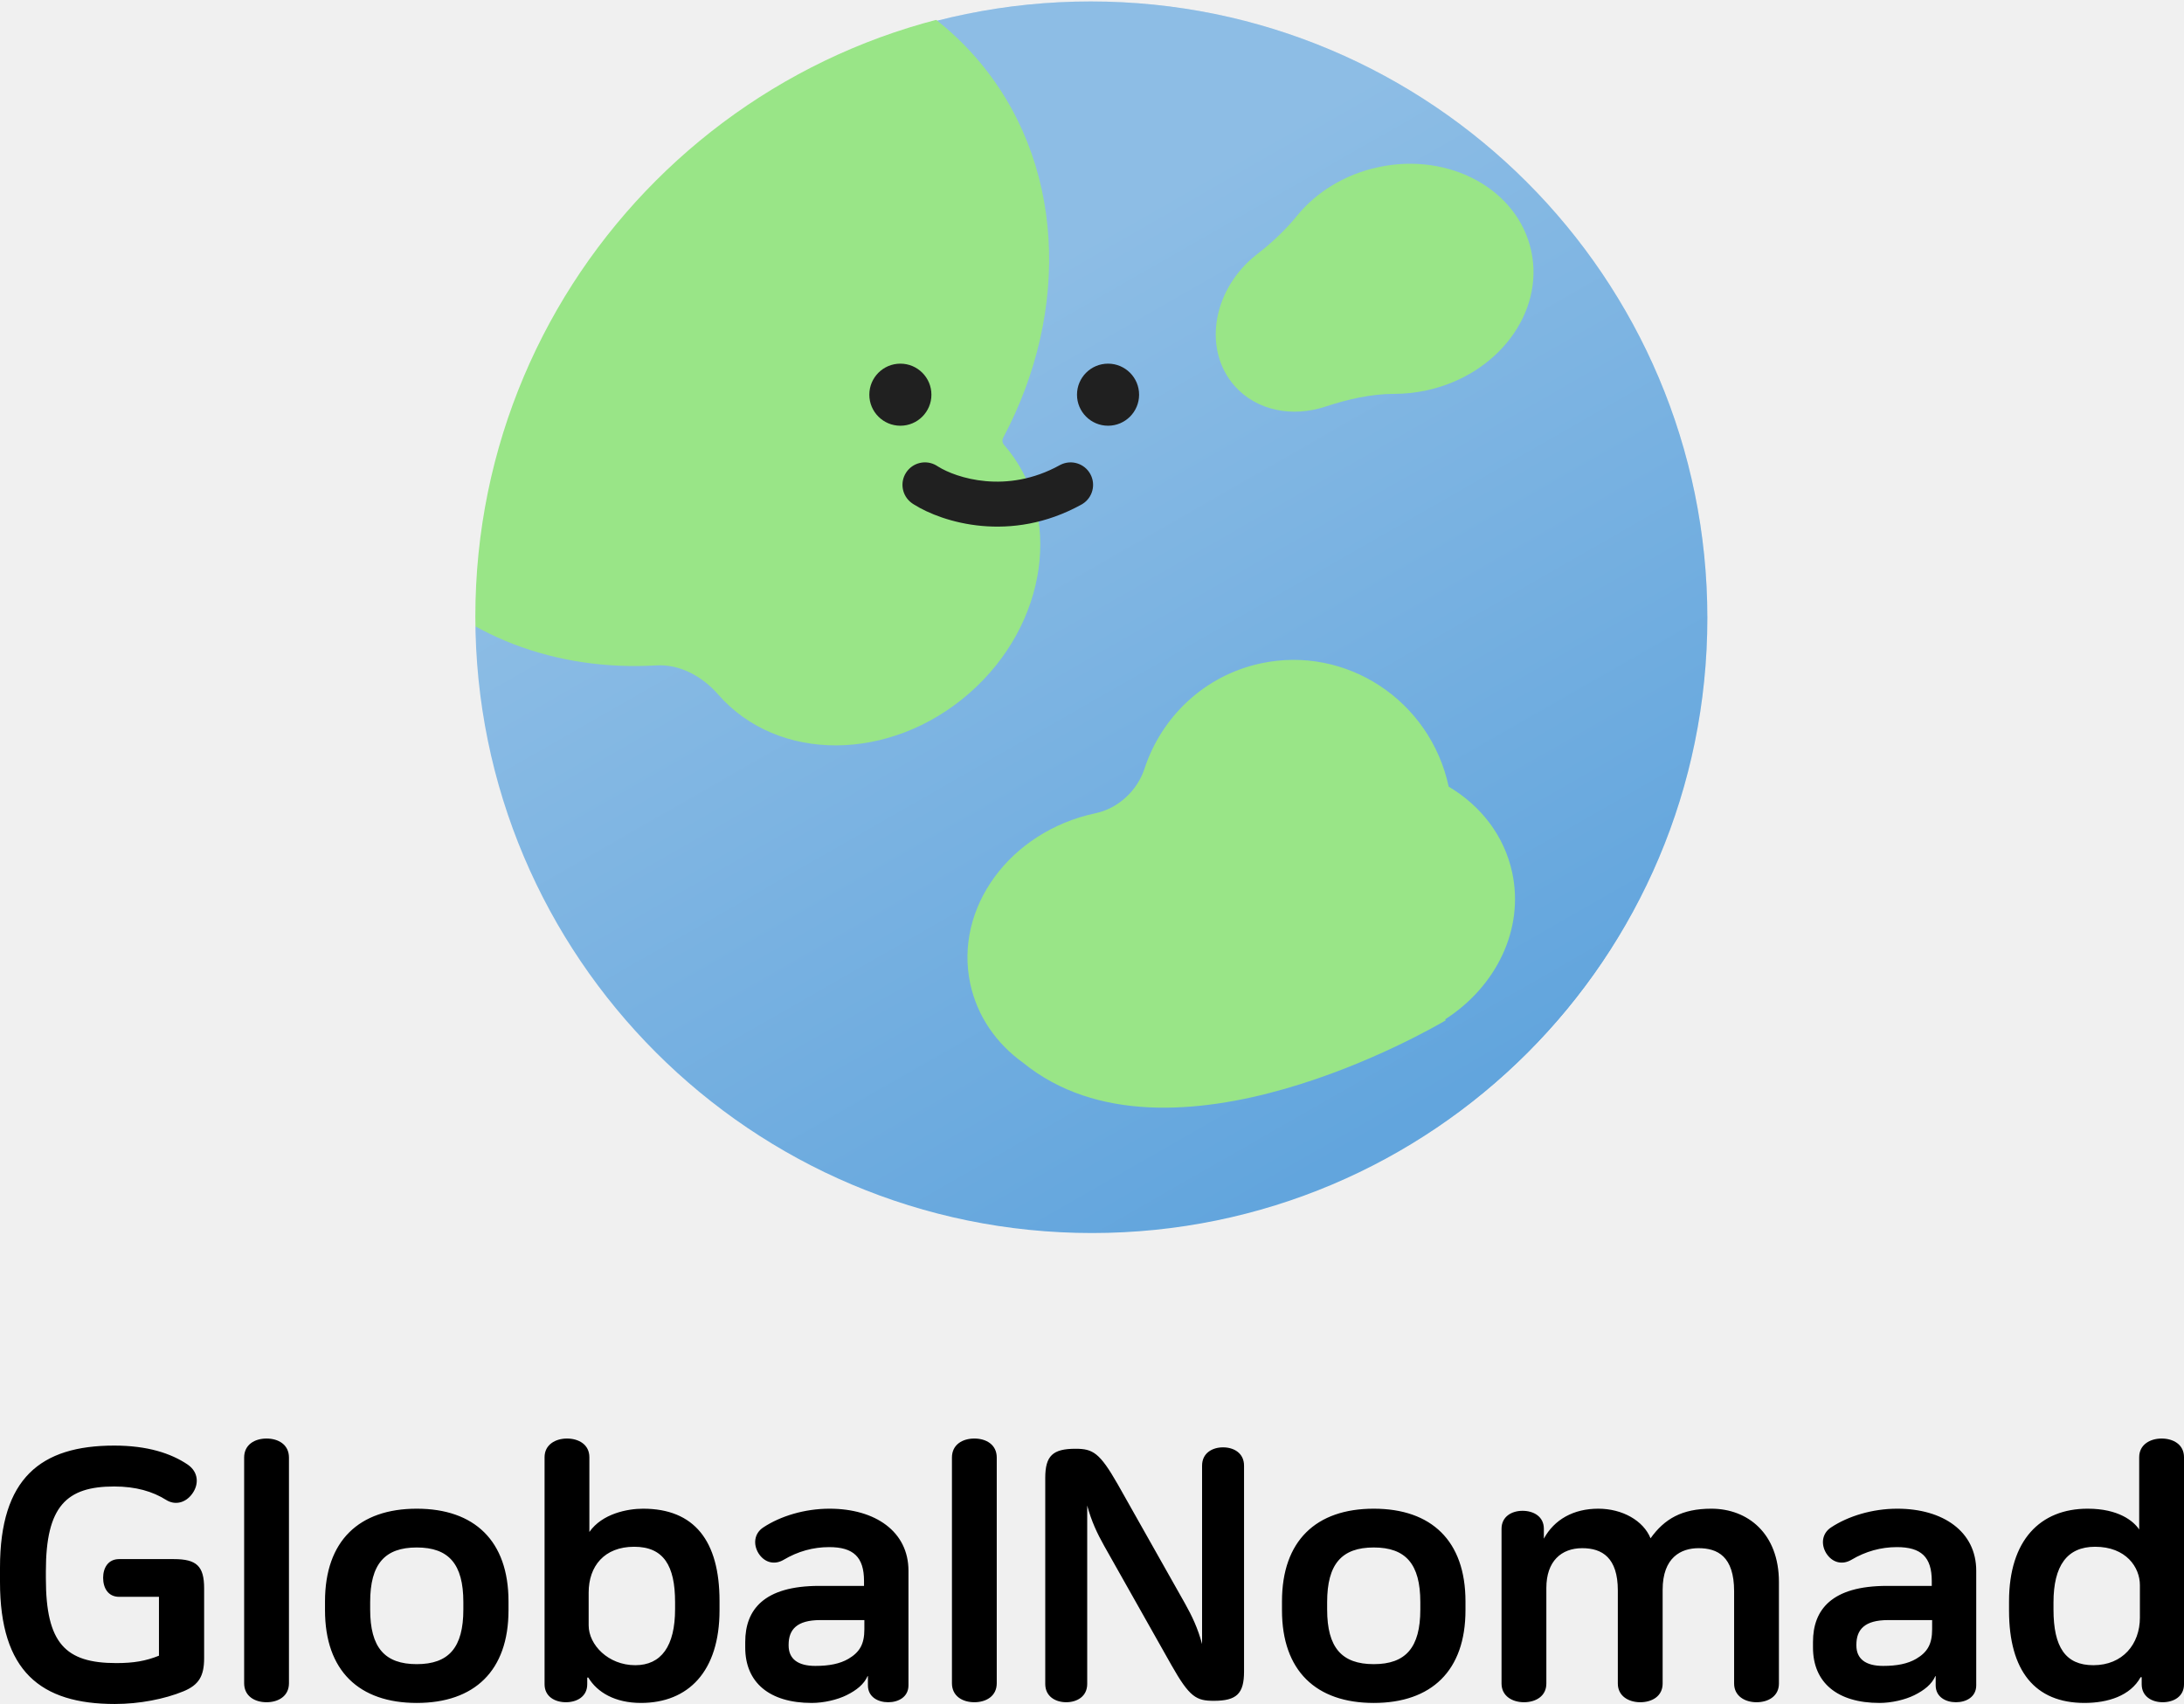
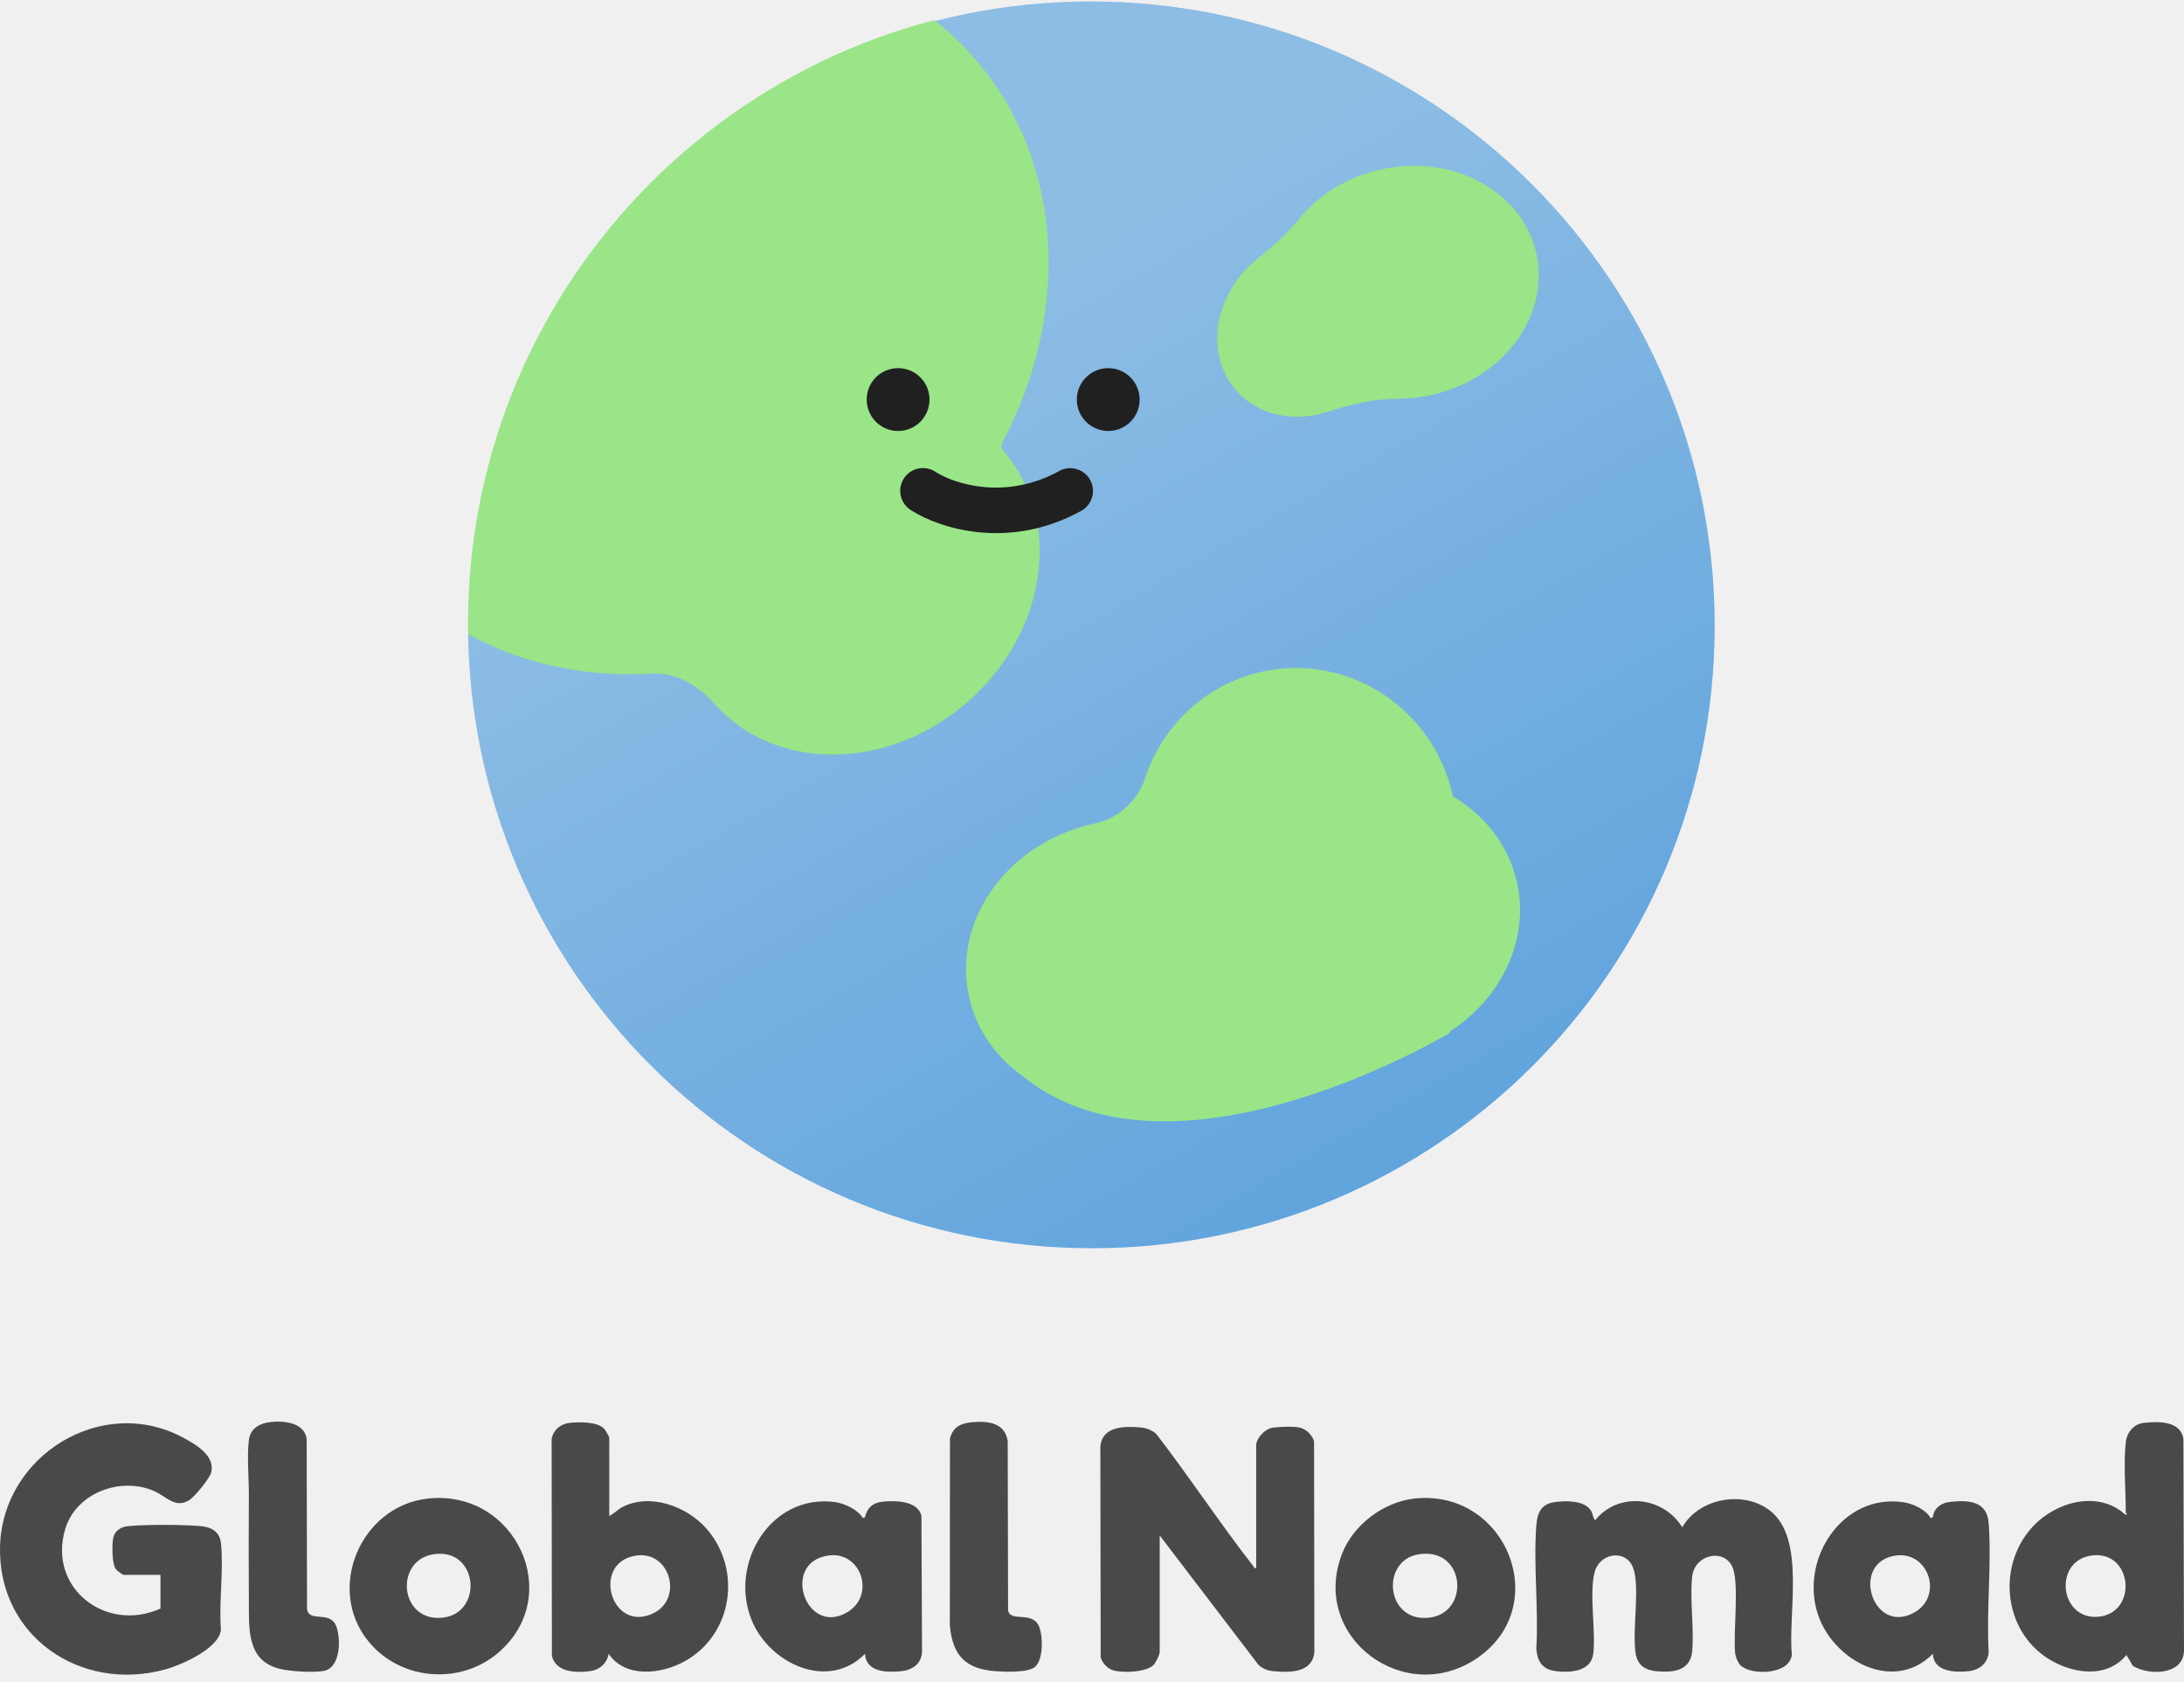
- <svg xmlns="http://www.w3.org/2000/svg" fill="none" viewBox="0 0 255 199">
-   <mask id="a" width="145" height="144" x="55" y="0" maskUnits="userSpaceOnUse" style="mask-type:alpha">
-     <path fill="#70acde" d="M199.5 72c0 39.765-32.235 72-72 72s-72-32.235-72-72 32.236-72 72-72 72 32.236 72 72" />
+ <svg xmlns="http://www.w3.org/2000/svg" fill="none" viewBox="0 0 252 194">
+   <mask id="a" width="144" height="144" x="54" y="0" maskUnits="userSpaceOnUse" style="mask-type:alpha">
+     <path fill="#70acde" d="M198 72c0 39.765-32.235 72-72 72s-72-32.235-72-72S86.236 0 126 0s72 32.236 72 72" />
  </mask>
  <g mask="url(#a)">
-     <circle cx="127.347" cy="72.17" r="72" fill="#70acde" />
-     <circle cx="127.347" cy="72.17" r="72" fill="url(#b)" fill-opacity=".2" />
-     <path fill="#99e587" d="M54.564 6.963C73.23-9.342 99.803-9.46 113.918 6.697c10.455 11.968 11.142 29.51 3.21 44.428a.73.73 0 0 0 .098.823c6.97 7.978 5.149 20.973-4.068 29.024s-22.337 8.11-29.307.132c-1.826-2.091-4.449-3.558-7.22-3.395-11.59.68-22.738-3.304-30.305-11.966C32.211 49.585 35.9 23.269 54.564 6.963m106.361 12.562c8.316-1.79 16.314 2.596 17.863 9.796s-3.937 14.487-12.254 16.276a17.7 17.7 0 0 1-3.71.4c-2.725.002-5.481.632-8.069 1.488-3.9 1.29-8.077.475-10.636-2.454-3.572-4.09-2.639-10.75 2.085-14.877q.304-.265.618-.508c1.685-1.301 3.271-2.791 4.613-4.443 2.223-2.735 5.536-4.828 9.49-5.678m-13.72 57.948c9.947-2.14 19.77 4.3 21.94 14.385a.02.02 0 0 0 .011.015c3.727 2.213 6.478 5.715 7.405 10.025 1.428 6.635-1.874 13.303-7.803 17.13a.043.043 0 0 0 .006.075c.031.013.05.047.021.065-1.466.868-32.27 18.839-49.344 4.935-3.086-2.215-5.332-5.394-6.152-9.205-1.906-8.856 4.613-17.771 14.561-19.911l.062-.014c2.642-.56 4.873-2.627 5.714-5.194 1.981-6.044 6.978-10.886 13.579-12.306" />
-     <path fill="#202020" d="M108.751 46.094a3.625 3.625 0 1 1-7.25 0 3.625 3.625 0 0 1 7.25 0m24.248 0a3.625 3.625 0 1 1-7.25 0 3.625 3.625 0 0 1 7.25 0m-9.149 8.172a2.625 2.625 0 0 1 2.538 4.588l-.117.068c-8.295 4.589-16.264 2.068-19.554-.001l-.153-.098-.111-.077a2.625 2.625 0 0 1 2.869-4.389l.115.071.097.062c2.094 1.312 7.988 3.273 14.196-.162z" />
+     <circle cx="125.847" cy="72.17" r="72" fill="#70acde" />
+     <circle cx="125.847" cy="72.17" r="72" fill="url(#b)" fill-opacity=".2" />
+     <path fill="#99e587" d="M53.064 6.963C71.73-9.343 98.303-9.462 112.418 6.696c10.455 11.968 11.142 29.51 3.21 44.428a.73.73 0 0 0 .098.823c6.97 7.978 5.149 20.973-4.068 29.024s-22.337 8.11-29.307.132c-1.826-2.091-4.449-3.558-7.22-3.395-11.59.68-22.738-3.304-30.305-11.966C30.711 49.584 34.4 23.268 53.064 6.962M159.425 19.525c8.316-1.79 16.314 2.596 17.863 9.796s-3.937 14.487-12.254 16.276a17.7 17.7 0 0 1-3.71.4c-2.725.002-5.481.632-8.069 1.488-3.9 1.29-8.077.475-10.636-2.454-3.572-4.09-2.639-10.75 2.085-14.877q.304-.265.618-.508c1.685-1.301 3.271-2.791 4.613-4.443 2.223-2.735 5.536-4.828 9.49-5.678M145.705 77.472c9.947-2.14 19.77 4.3 21.94 14.385a.02.02 0 0 0 .011.015c3.726 2.213 6.477 5.715 7.405 10.025 1.427 6.635-1.874 13.303-7.804 17.13a.043.043 0 0 0 .006.075c.032.013.051.047.021.065-1.465.868-32.27 18.839-49.344 4.935-3.085-2.215-5.332-5.394-6.152-9.205-1.905-8.856 4.614-17.771 14.561-19.911l.062-.014c2.642-.56 4.874-2.627 5.715-5.194 1.981-6.044 6.978-10.886 13.579-12.306" />
+     <path fill="#202020" d="M107.251 46.094a3.625 3.625 0 1 1-7.25 0 3.625 3.625 0 0 1 7.25 0M131.499 46.094a3.625 3.625 0 1 1-7.25 0 3.625 3.625 0 0 1 7.25 0M122.35 54.267a2.626 2.626 0 0 1 2.538 4.588l-.117.068c-8.295 4.589-16.264 2.068-19.553-.001l-.153-.098-.112-.077a2.625 2.625 0 0 1 2.869-4.389l.115.071.097.062c2.095 1.312 7.988 3.273 14.196-.161z" />
  </g>
-   <path fill="currentColor" d="M244.62 180.639c-3.281 0-4.858 2.223-4.858 6.504v.824c0 4.405 1.411 6.504 4.65 6.504 3.446 0 5.439-2.47 5.439-5.557v-3.788c0-2.099-1.619-4.487-5.231-4.487M252.384 168c1.37 0 2.616.7 2.616 2.182v26.513c0 1.44-1.204 2.099-2.491 2.099-1.246 0-2.45-.659-2.45-2.099v-.824h-.125c-1.204 2.182-3.82 3.005-6.56 3.005-5.772 0-8.803-3.746-8.803-10.786v-1.07c0-7.163 3.654-10.827 9.177-10.827 3.612 0 5.356 1.44 6.02 2.429v-8.44c0-1.482 1.287-2.182 2.616-2.182m-31.941 21.202c-2.74 0-3.695 1.112-3.695 2.882v.082c0 1.565 1.079 2.388 3.114 2.388 1.619 0 2.865-.247 3.861-.823 1.329-.782 1.869-1.729 1.869-3.458v-1.071zm1.08-13.009c5.356 0 9.218 2.676 9.218 7.246v13.379c0 1.359-1.163 1.977-2.367 1.977s-2.367-.618-2.367-1.977v-1.07h-.041c-.416.947-1.288 1.647-2.45 2.223-1.08.535-2.658.906-4.069.906-4.941 0-7.765-2.388-7.765-6.464v-.658c0-3.747 2.159-6.546 8.637-6.546h5.231v-.576c0-2.8-1.245-3.953-4.069-3.953-1.868 0-3.654.494-5.315 1.482-1.121.659-2.283.289-2.948-.782-.622-1.029-.498-2.305.582-3.005 1.993-1.317 4.816-2.182 7.723-2.182m-34.912 0c2.824 0 5.273 1.4 6.104 3.458 1.619-2.264 3.654-3.458 7.1-3.458 4.235 0 7.889 2.882 7.889 8.563v11.857c0 1.482-1.246 2.182-2.616 2.182-1.328 0-2.616-.7-2.616-2.182v-10.787c0-4.075-1.951-5.022-4.152-5.022-2.034 0-4.193 1.07-4.193 4.858v10.951c0 1.482-1.246 2.182-2.616 2.182-1.329 0-2.616-.7-2.616-2.182v-10.869c0-3.829-1.827-4.94-4.152-4.94-2.45 0-4.194 1.523-4.194 4.652v11.157c0 1.482-1.246 2.182-2.616 2.182-1.328 0-2.616-.7-2.616-2.182V178.54c0-1.441 1.204-2.1 2.45-2.1 1.287 0 2.491.659 2.491 2.1v1.152c1.205-2.223 3.447-3.499 6.353-3.499m-26.216 0c6.726 0 10.712 3.746 10.712 10.827v1.03c0 7.081-3.986 10.827-10.712 10.827-6.727 0-10.713-3.746-10.713-10.827v-1.03c0-7.081 3.986-10.827 10.713-10.827m0 4.529c-3.737 0-5.44 1.934-5.44 6.381v.864c0 4.446 1.703 6.381 5.44 6.381s5.439-1.935 5.439-6.381v-.864c0-4.447-1.702-6.381-5.439-6.381m-17.593-11.693c1.246 0 2.45.659 2.45 2.141v24.042c0 2.594-.872 3.417-3.53 3.417-2.034 0-2.823-.411-4.941-4.158l-7.847-13.915c-.831-1.482-1.495-2.881-1.993-4.734v20.831c0 1.482-1.204 2.141-2.45 2.141s-2.45-.659-2.45-2.141v-24.042c0-2.594.872-3.417 3.53-3.417 2.034 0 2.823.453 4.941 4.158l7.847 13.915c.831 1.482 1.495 2.882 1.993 4.734V171.17c0-1.482 1.204-2.141 2.45-2.141M113.763 168c1.37 0 2.616.7 2.616 2.223v26.348c0 1.523-1.246 2.223-2.616 2.223s-2.616-.7-2.616-2.223v-26.348c0-1.523 1.246-2.223 2.616-2.223m-17.99 21.202c-2.74 0-3.695 1.112-3.695 2.882v.082c0 1.565 1.08 2.388 3.114 2.388 1.62 0 2.865-.247 3.862-.823 1.328-.782 1.868-1.729 1.868-3.458v-1.071zm1.08-13.009c5.356 0 9.218 2.676 9.218 7.246v13.379c0 1.359-1.163 1.977-2.367 1.977s-2.367-.618-2.367-1.977v-1.07h-.041c-.415.947-1.287 1.647-2.45 2.223-1.08.535-2.657.906-4.07.906-4.94 0-7.764-2.388-7.764-6.464v-.658c0-3.747 2.16-6.546 8.637-6.546h5.232v-.576c0-2.8-1.246-3.953-4.07-3.953-1.868 0-3.654.494-5.314 1.482-1.121.659-2.284.289-2.948-.782-.623-1.029-.499-2.305.58-3.005 1.994-1.317 4.817-2.182 7.724-2.182M66.198 168c1.37 0 2.616.7 2.616 2.182v8.728c1.495-2.141 4.443-2.717 6.27-2.717 5.979 0 8.927 3.746 8.927 10.786v1.07c0 7.163-3.654 10.827-9.176 10.827-3.031 0-5.107-1.235-6.145-2.964h-.125v.783c0 1.44-1.204 2.099-2.491 2.099s-2.491-.659-2.491-2.099v-26.513c0-1.482 1.287-2.182 2.615-2.182m7.848 12.639c-3.488 0-5.315 2.264-5.315 5.352v3.828c0 2.265 2.284 4.652 5.44 4.652 3.03 0 4.65-2.223 4.65-6.545v-.824c0-4.24-1.329-6.463-4.775-6.463m-25.386-4.446c6.726 0 10.712 3.746 10.712 10.827v1.03c0 7.081-3.986 10.827-10.712 10.827-6.727 0-10.713-3.746-10.713-10.827v-1.03c0-7.081 3.986-10.827 10.713-10.827m0 4.529c-3.737 0-5.44 1.934-5.44 6.381v.864c0 4.446 1.703 6.381 5.44 6.381s5.44-1.935 5.44-6.381v-.864c0-4.447-1.703-6.381-5.44-6.381M31.122 168c1.37 0 2.616.7 2.616 2.223v26.348c0 1.523-1.245 2.223-2.616 2.223s-2.616-.7-2.616-2.223v-26.348c0-1.523 1.246-2.223 2.616-2.223m-17.794.823c3.903 0 6.644.906 8.595 2.223 1.246.865 1.329 2.265.54 3.376-.789 1.112-2.034 1.4-3.073.741-1.577-.988-3.529-1.564-6.062-1.564-5.563 0-7.972 2.305-7.972 9.88v.865c0 7.575 2.284 9.88 8.222 9.88 2.034 0 3.446-.247 4.982-.864v-6.875h-4.65c-1.287 0-1.869-1.029-1.869-2.223 0-1.153.582-2.182 1.869-2.182h6.394c2.657 0 3.53.823 3.53 3.417v8.151c0 2.1-.623 3.129-2.409 3.87-2.2.906-5.149 1.482-8.014 1.482C4.733 199 0 195.171 0 184.756v-1.688c0-10.416 4.733-14.245 13.328-14.245" />
+   <g fill="#49494c" clip-path="url(#c)">
+     <path d="M144.944 166.62c.144-.865 1.071-1.812 1.957-1.93.713-.095 2.518-.168 3.173.025.71.208 1.311.843 1.548 1.534l.036 24.344c-.224 2.383-2.781 2.369-4.637 2.209-.719-.061-1.271-.254-1.81-.737l-11.4-14.933v13.457c0 .301-.471 1.26-.717 1.493-.897.848-3.37.908-4.516.651-.723-.162-1.349-.813-1.577-1.505l-.037-24.344c.196-2.37 2.791-2.377 4.639-2.21.662.061 1.309.302 1.807.741 3.86 5.005 7.345 10.313 11.228 15.296.086.111-.004.244.308.169v-14.26zM18.515 185.567v-3.883h-4.226c-.142 0-.809-.498-.933-.675-.446-.635-.458-2.864-.283-3.619.197-.855.925-1.258 1.748-1.335 2.08-.196 6.233-.18 8.326 0 1.22.104 2.203.636 2.344 1.945.336 3.137-.253 6.844 0 10.043-.246 2.153-4.587 4.045-6.44 4.551-9.744 2.667-19.307-3.832-19.046-14.189.265-10.473 11.746-17.613 21.15-12.544 1.426.769 3.631 2.035 3.233 3.943-.149.715-1.959 2.913-2.605 3.29-1.58.924-2.59-.439-3.89-1.032-3.908-1.784-9.102.118-10.369 4.341-2.04 6.808 4.726 11.998 10.992 9.164zM200.798 192.081c-.299-.318-.536-.924-.584-1.359-.261-2.38.544-8.285-.376-10.069-1.054-2.049-4.317-1.283-4.589 1.231-.29 2.68.238 5.857.005 8.575-.197 2.294-2.162 2.512-4.101 2.343-1.282-.111-2.189-.677-2.417-2.005-.45-2.621.551-7.843-.323-9.988s-3.838-1.648-4.418.556c-.648 2.465.142 6.649-.149 9.358-.228 2.132-2.655 2.266-4.345 2.061-1.543-.188-2.118-1.129-2.234-2.591.273-4.624-.346-9.626 0-14.204.11-1.448.537-2.479 2.12-2.705 1.236-.177 3.324-.207 4.129.897.317.434.224.825.531 1.208 2.698-3.35 7.864-2.762 10.061.806 1.948-3.406 7.151-4.313 10.192-1.87 4.047 3.249 1.994 11.875 2.449 16.498-.133 2.427-4.792 2.494-5.955 1.26zM70.297 174.855c.077.091 1.204-.831 1.405-.94 3.245-1.754 7.582-.151 9.859 2.484 4.089 4.733 2.958 12.195-2.556 15.25-2.672 1.479-6.834 1.991-8.776-.859-.206 1.114-1.033 1.849-2.157 1.997-1.601.21-3.93.156-4.39-1.754l-.033-25.022c.188-1.07 1.08-1.778 2.148-1.873 1.124-.099 3.169-.159 3.966.74.081.094.535.885.535.939zm3.187 4.589c-5.333.687-3.035 9.003 1.867 6.684 3.507-1.659 1.992-7.181-1.867-6.684M245.287 166.353c.138-1.114.922-2.086 2.079-2.209 1.668-.178 4.249-.257 4.568 1.868l.065 24.448c-.086 2.829-4.101 2.837-5.895 1.723l-.75-1.26c-2.308 2.824-6.409 2.148-9.178.324-4.937-3.252-5.697-10.393-1.886-14.846 2.608-3.049 7.665-4.624 10.93-1.679.411.034.066-.145.066-.2 0-2.421-.283-5.89 0-8.168zm-3.922 13.091c-4.553.599-3.711 7.623.893 7.05 4.461-.554 3.767-7.662-.893-7.05M99.543 175.123l.266-.085c.217-1.041.866-1.667 1.945-1.788 1.469-.165 4.114-.167 4.565 1.603l.068 15.742c-.08 1.399-1.171 2.097-2.483 2.208-1.671.143-3.952.106-4.098-2.014-4.263 4.345-11.05 1.093-13.075-3.885-2.668-6.555 2.237-14.618 9.62-13.621 1.08.146 2.672.883 3.19 1.839zm-3.925 4.321c-5.563.733-2.68 9.388 2.14 6.553 3.284-1.931 1.651-7.052-2.14-6.553M222.753 175.123l.266-.082c.13-1.13 1.01-1.682 2.08-1.79 2.136-.216 4.178-.051 4.364 2.47.356 4.799-.281 10.029 0 14.874-.099 1.306-1.1 2.076-2.354 2.202-1.611.162-3.98.058-4.092-2.007-4.516 4.557-11.463.801-13.247-4.518-2.154-6.42 2.852-14.056 9.902-12.962 1.07.166 2.583.857 3.081 1.813m-3.925 4.319c-5.39.654-2.856 9.171 1.953 6.636 3.505-1.846 1.798-7.091-1.953-6.636M49.34 172.884c10.15-1.141 15.918 11.253 8.08 17.839-4.416 3.711-11.234 3.114-14.888-1.344-4.99-6.087-.926-15.626 6.808-16.495m.667 6.422c-4.54.715-3.903 7.818 1.026 7.317 4.801-.487 4.163-8.135-1.026-7.317M163.159 172.884c10.545-1.185 16.031 12.187 7.45 18.283-8.364 5.942-19.548-2.234-15.74-11.963 1.289-3.292 4.759-5.923 8.29-6.32m.532 6.424c-4.401.701-3.831 7.83 1.161 7.317 4.831-.497 4.279-8.184-1.161-7.317M112.392 164.05c1.753-.123 3.588.159 3.882 2.204l.043 19.506c.228 1.438 2.747.048 3.548 1.814.499 1.101.545 3.945-.476 4.75-.824.651-3.403.551-4.487.472-3.497-.257-4.989-1.798-5.306-5.282l.014-21.553c.374-1.473 1.4-1.813 2.782-1.91zM31.23 164.048c1.536-.174 3.872.058 4.156 1.937l.04 19.642c.255 1.629 2.628.081 3.375 1.988.558 1.424.514 4.819-1.47 5.152-1.27.213-3.899.056-5.16-.276-3.762-.989-3.427-4.722-3.455-7.798a878 878 0 0 1 0-12.174c.01-1.907-.24-4.633.005-6.421.184-1.348 1.267-1.909 2.507-2.05z" />
+   </g>
  <defs>
-     <linearGradient id="b" x1="116.276" x2="169.99" y1="33.842" y2="127.641" gradientUnits="userSpaceOnUse">
+     <linearGradient id="b" x1="114.776" x2="168.49" y1="33.842" y2="127.641" gradientUnits="userSpaceOnUse">
      <stop stop-color="#fff" />
      <stop offset="1" stop-color="#2887d7" />
    </linearGradient>
+     <clipPath id="c">
+       <path fill="#fff" d="M0 164h252v29.195H0z" />
+     </clipPath>
  </defs>
</svg>
